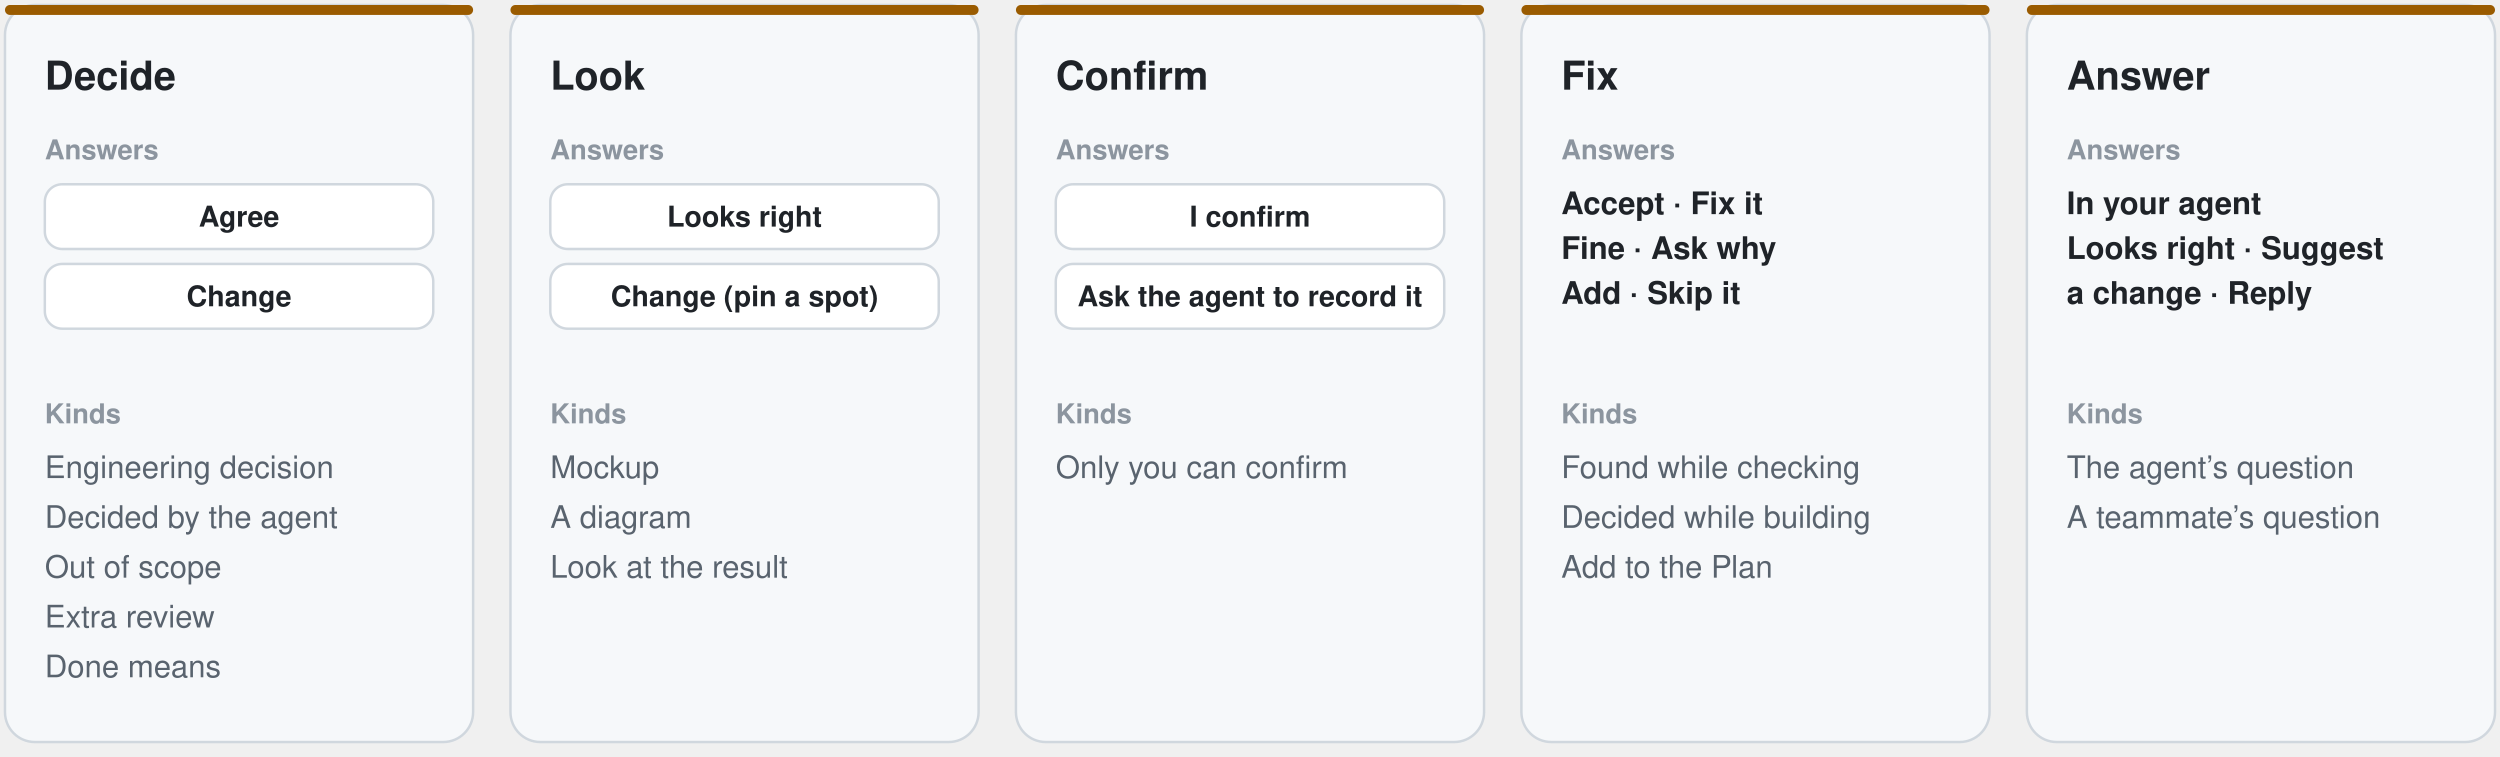
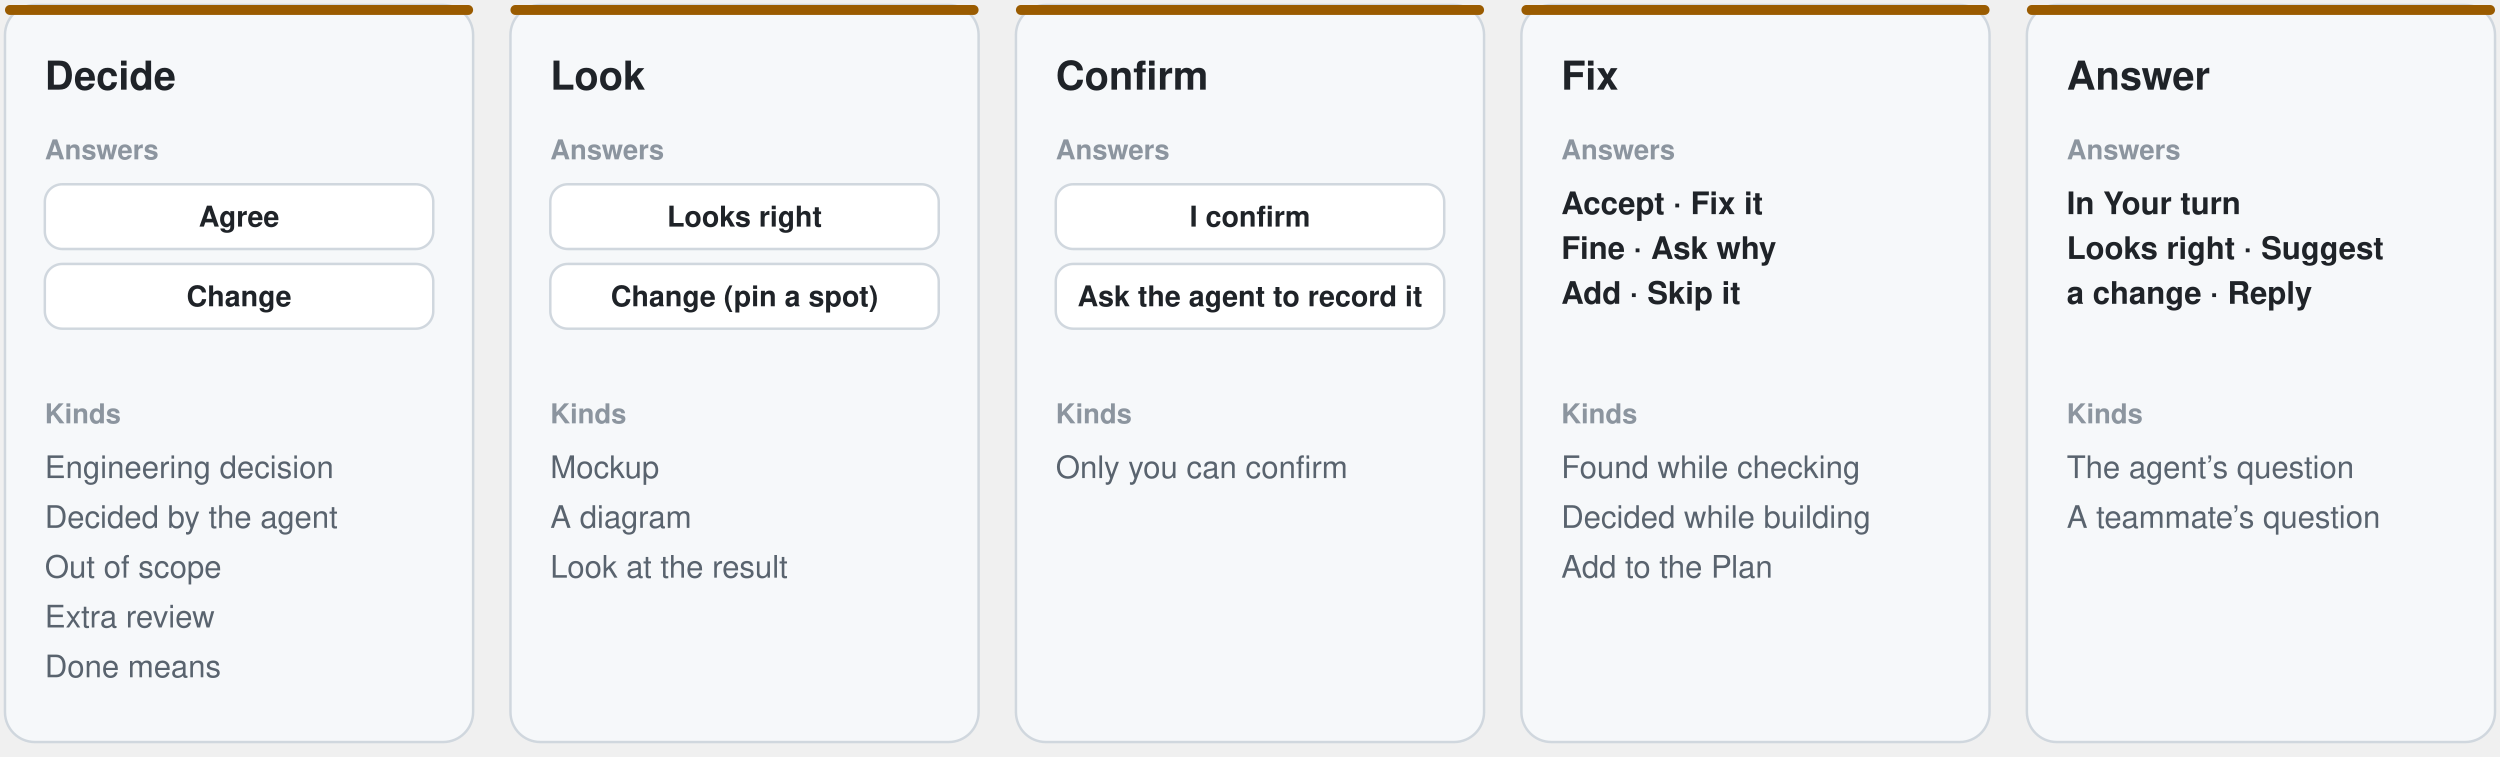
<svg xmlns="http://www.w3.org/2000/svg" width="1004" height="304" viewBox="-2 -2 1004 304" role="img" aria-label="Five families of items, each with its own answers: Decide, Look, Confirm, Fix and Answer">
  <rect x="0" y="0" width="188" height="296" rx="12" fill="#f6f8fa" stroke="#d0d7de" stroke-width="1" />
  <rect x="0" y="0" width="188" height="4" rx="2" fill="#9a5b00" />
  <text x="16" y="34" font-family="-apple-system, BlinkMacSystemFont, 'Segoe UI', 'Helvetica Neue', Helvetica, Arial, sans-serif" font-size="16" font-weight="700" fill="#1f2328" text-anchor="start">Decide</text>
  <text x="16" y="62" font-family="-apple-system, BlinkMacSystemFont, 'Segoe UI', 'Helvetica Neue', Helvetica, Arial, sans-serif" font-size="11" font-weight="700" fill="#8c959f" text-anchor="start">Answers</text>
  <rect x="16" y="72" width="156" height="26" rx="7" fill="#ffffff" stroke="#d0d7de" />
  <text x="94.0" y="89.0" font-family="-apple-system, BlinkMacSystemFont, 'Segoe UI', 'Helvetica Neue', Helvetica, Arial, sans-serif" font-size="11.5" font-weight="600" fill="#1f2328" text-anchor="middle">Agree</text>
  <rect x="16" y="104" width="156" height="26" rx="7" fill="#ffffff" stroke="#d0d7de" />
  <text x="94.0" y="121.0" font-family="-apple-system, BlinkMacSystemFont, 'Segoe UI', 'Helvetica Neue', Helvetica, Arial, sans-serif" font-size="11.5" font-weight="600" fill="#1f2328" text-anchor="middle">Change</text>
  <text x="16" y="168" font-family="-apple-system, BlinkMacSystemFont, 'Segoe UI', 'Helvetica Neue', Helvetica, Arial, sans-serif" font-size="11" font-weight="700" fill="#8c959f" text-anchor="start">Kinds</text>
  <text x="16" y="190" font-family="-apple-system, BlinkMacSystemFont, 'Segoe UI', 'Helvetica Neue', Helvetica, Arial, sans-serif" font-size="12.5" font-weight="400" fill="#59636e" text-anchor="start">Engineering decision</text>
  <text x="16" y="210" font-family="-apple-system, BlinkMacSystemFont, 'Segoe UI', 'Helvetica Neue', Helvetica, Arial, sans-serif" font-size="12.5" font-weight="400" fill="#59636e" text-anchor="start">Decided by the agent</text>
  <text x="16" y="230" font-family="-apple-system, BlinkMacSystemFont, 'Segoe UI', 'Helvetica Neue', Helvetica, Arial, sans-serif" font-size="12.5" font-weight="400" fill="#59636e" text-anchor="start">Out of scope</text>
  <text x="16" y="250" font-family="-apple-system, BlinkMacSystemFont, 'Segoe UI', 'Helvetica Neue', Helvetica, Arial, sans-serif" font-size="12.5" font-weight="400" fill="#59636e" text-anchor="start">Extra review</text>
  <text x="16" y="270" font-family="-apple-system, BlinkMacSystemFont, 'Segoe UI', 'Helvetica Neue', Helvetica, Arial, sans-serif" font-size="12.5" font-weight="400" fill="#59636e" text-anchor="start">Done means</text>
  <rect x="203" y="0" width="188" height="296" rx="12" fill="#f6f8fa" stroke="#d0d7de" stroke-width="1" />
  <rect x="203" y="0" width="188" height="4" rx="2" fill="#9a5b00" />
  <text x="219" y="34" font-family="-apple-system, BlinkMacSystemFont, 'Segoe UI', 'Helvetica Neue', Helvetica, Arial, sans-serif" font-size="16" font-weight="700" fill="#1f2328" text-anchor="start">Look</text>
  <text x="219" y="62" font-family="-apple-system, BlinkMacSystemFont, 'Segoe UI', 'Helvetica Neue', Helvetica, Arial, sans-serif" font-size="11" font-weight="700" fill="#8c959f" text-anchor="start">Answers</text>
  <rect x="219" y="72" width="156" height="26" rx="7" fill="#ffffff" stroke="#d0d7de" />
  <text x="297.0" y="89.0" font-family="-apple-system, BlinkMacSystemFont, 'Segoe UI', 'Helvetica Neue', Helvetica, Arial, sans-serif" font-size="11.5" font-weight="600" fill="#1f2328" text-anchor="middle">Looks right</text>
  <rect x="219" y="104" width="156" height="26" rx="7" fill="#ffffff" stroke="#d0d7de" />
  <text x="297.0" y="121.0" font-family="-apple-system, BlinkMacSystemFont, 'Segoe UI', 'Helvetica Neue', Helvetica, Arial, sans-serif" font-size="11.5" font-weight="600" fill="#1f2328" text-anchor="middle">Change (pin a spot)</text>
  <text x="219" y="168" font-family="-apple-system, BlinkMacSystemFont, 'Segoe UI', 'Helvetica Neue', Helvetica, Arial, sans-serif" font-size="11" font-weight="700" fill="#8c959f" text-anchor="start">Kinds</text>
  <text x="219" y="190" font-family="-apple-system, BlinkMacSystemFont, 'Segoe UI', 'Helvetica Neue', Helvetica, Arial, sans-serif" font-size="12.5" font-weight="400" fill="#59636e" text-anchor="start">Mockup</text>
  <text x="219" y="210" font-family="-apple-system, BlinkMacSystemFont, 'Segoe UI', 'Helvetica Neue', Helvetica, Arial, sans-serif" font-size="12.5" font-weight="400" fill="#59636e" text-anchor="start">A diagram</text>
  <text x="219" y="230" font-family="-apple-system, BlinkMacSystemFont, 'Segoe UI', 'Helvetica Neue', Helvetica, Arial, sans-serif" font-size="12.5" font-weight="400" fill="#59636e" text-anchor="start">Look at the result</text>
  <rect x="406" y="0" width="188" height="296" rx="12" fill="#f6f8fa" stroke="#d0d7de" stroke-width="1" />
  <rect x="406" y="0" width="188" height="4" rx="2" fill="#9a5b00" />
  <text x="422" y="34" font-family="-apple-system, BlinkMacSystemFont, 'Segoe UI', 'Helvetica Neue', Helvetica, Arial, sans-serif" font-size="16" font-weight="700" fill="#1f2328" text-anchor="start">Confirm</text>
  <text x="422" y="62" font-family="-apple-system, BlinkMacSystemFont, 'Segoe UI', 'Helvetica Neue', Helvetica, Arial, sans-serif" font-size="11" font-weight="700" fill="#8c959f" text-anchor="start">Answers</text>
  <rect x="422" y="72" width="156" height="26" rx="7" fill="#ffffff" stroke="#d0d7de" />
  <text x="500.0" y="89.0" font-family="-apple-system, BlinkMacSystemFont, 'Segoe UI', 'Helvetica Neue', Helvetica, Arial, sans-serif" font-size="11.5" font-weight="600" fill="#1f2328" text-anchor="middle">I confirm</text>
  <rect x="422" y="104" width="156" height="26" rx="7" fill="#ffffff" stroke="#d0d7de" />
  <text x="500.0" y="121.0" font-family="-apple-system, BlinkMacSystemFont, 'Segoe UI', 'Helvetica Neue', Helvetica, Arial, sans-serif" font-size="11.5" font-weight="600" fill="#1f2328" text-anchor="middle">Ask the agent to record it</text>
  <text x="422" y="168" font-family="-apple-system, BlinkMacSystemFont, 'Segoe UI', 'Helvetica Neue', Helvetica, Arial, sans-serif" font-size="11" font-weight="700" fill="#8c959f" text-anchor="start">Kinds</text>
  <text x="422" y="190" font-family="-apple-system, BlinkMacSystemFont, 'Segoe UI', 'Helvetica Neue', Helvetica, Arial, sans-serif" font-size="12.5" font-weight="400" fill="#59636e" text-anchor="start">Only you can confirm</text>
  <rect x="609" y="0" width="188" height="296" rx="12" fill="#f6f8fa" stroke="#d0d7de" stroke-width="1" />
  <rect x="609" y="0" width="188" height="4" rx="2" fill="#9a5b00" />
  <text x="625" y="34" font-family="-apple-system, BlinkMacSystemFont, 'Segoe UI', 'Helvetica Neue', Helvetica, Arial, sans-serif" font-size="16" font-weight="700" fill="#1f2328" text-anchor="start">Fix</text>
  <text x="625" y="62" font-family="-apple-system, BlinkMacSystemFont, 'Segoe UI', 'Helvetica Neue', Helvetica, Arial, sans-serif" font-size="11" font-weight="700" fill="#8c959f" text-anchor="start">Answers</text>
  <text x="625" y="84" font-family="-apple-system, BlinkMacSystemFont, 'Segoe UI', 'Helvetica Neue', Helvetica, Arial, sans-serif" font-size="12.5" font-weight="600" fill="#1f2328" text-anchor="start">Accept · Fix it</text>
  <text x="625" y="102" font-family="-apple-system, BlinkMacSystemFont, 'Segoe UI', 'Helvetica Neue', Helvetica, Arial, sans-serif" font-size="12.5" font-weight="600" fill="#1f2328" text-anchor="start">Fine · Ask why</text>
  <text x="625" y="120" font-family="-apple-system, BlinkMacSystemFont, 'Segoe UI', 'Helvetica Neue', Helvetica, Arial, sans-serif" font-size="12.5" font-weight="600" fill="#1f2328" text-anchor="start">Add · Skip it</text>
  <text x="625" y="168" font-family="-apple-system, BlinkMacSystemFont, 'Segoe UI', 'Helvetica Neue', Helvetica, Arial, sans-serif" font-size="11" font-weight="700" fill="#8c959f" text-anchor="start">Kinds</text>
  <text x="625" y="190" font-family="-apple-system, BlinkMacSystemFont, 'Segoe UI', 'Helvetica Neue', Helvetica, Arial, sans-serif" font-size="12.5" font-weight="400" fill="#59636e" text-anchor="start">Found while checking</text>
  <text x="625" y="210" font-family="-apple-system, BlinkMacSystemFont, 'Segoe UI', 'Helvetica Neue', Helvetica, Arial, sans-serif" font-size="12.5" font-weight="400" fill="#59636e" text-anchor="start">Decided while building</text>
  <text x="625" y="230" font-family="-apple-system, BlinkMacSystemFont, 'Segoe UI', 'Helvetica Neue', Helvetica, Arial, sans-serif" font-size="12.5" font-weight="400" fill="#59636e" text-anchor="start">Add to the Plan</text>
  <rect x="812" y="0" width="188" height="296" rx="12" fill="#f6f8fa" stroke="#d0d7de" stroke-width="1" />
  <rect x="812" y="0" width="188" height="4" rx="2" fill="#9a5b00" />
  <text x="828" y="34" font-family="-apple-system, BlinkMacSystemFont, 'Segoe UI', 'Helvetica Neue', Helvetica, Arial, sans-serif" font-size="16" font-weight="700" fill="#1f2328" text-anchor="start">Answer</text>
  <text x="828" y="62" font-family="-apple-system, BlinkMacSystemFont, 'Segoe UI', 'Helvetica Neue', Helvetica, Arial, sans-serif" font-size="11" font-weight="700" fill="#8c959f" text-anchor="start">Answers</text>
-   <text x="828" y="84" font-family="-apple-system, BlinkMacSystemFont, 'Segoe UI', 'Helvetica Neue', Helvetica, Arial, sans-serif" font-size="12.5" font-weight="600" fill="#1f2328" text-anchor="start">In your agent</text>
+   <text x="828" y="84" font-family="-apple-system, BlinkMacSystemFont, 'Segoe UI', 'Helvetica Neue', Helvetica, Arial, sans-serif" font-size="12.5" font-weight="600" fill="#1f2328" text-anchor="start">In Your turn</text>
  <text x="828" y="102" font-family="-apple-system, BlinkMacSystemFont, 'Segoe UI', 'Helvetica Neue', Helvetica, Arial, sans-serif" font-size="12.5" font-weight="600" fill="#1f2328" text-anchor="start">Looks right · Suggest</text>
  <text x="828" y="120" font-family="-apple-system, BlinkMacSystemFont, 'Segoe UI', 'Helvetica Neue', Helvetica, Arial, sans-serif" font-size="12.5" font-weight="600" fill="#1f2328" text-anchor="start">a change · Reply</text>
  <text x="828" y="168" font-family="-apple-system, BlinkMacSystemFont, 'Segoe UI', 'Helvetica Neue', Helvetica, Arial, sans-serif" font-size="11" font-weight="700" fill="#8c959f" text-anchor="start">Kinds</text>
  <text x="828" y="190" font-family="-apple-system, BlinkMacSystemFont, 'Segoe UI', 'Helvetica Neue', Helvetica, Arial, sans-serif" font-size="12.5" font-weight="400" fill="#59636e" text-anchor="start">The agent’s question</text>
  <text x="828" y="210" font-family="-apple-system, BlinkMacSystemFont, 'Segoe UI', 'Helvetica Neue', Helvetica, Arial, sans-serif" font-size="12.5" font-weight="400" fill="#59636e" text-anchor="start">A teammate’s question</text>
</svg>
